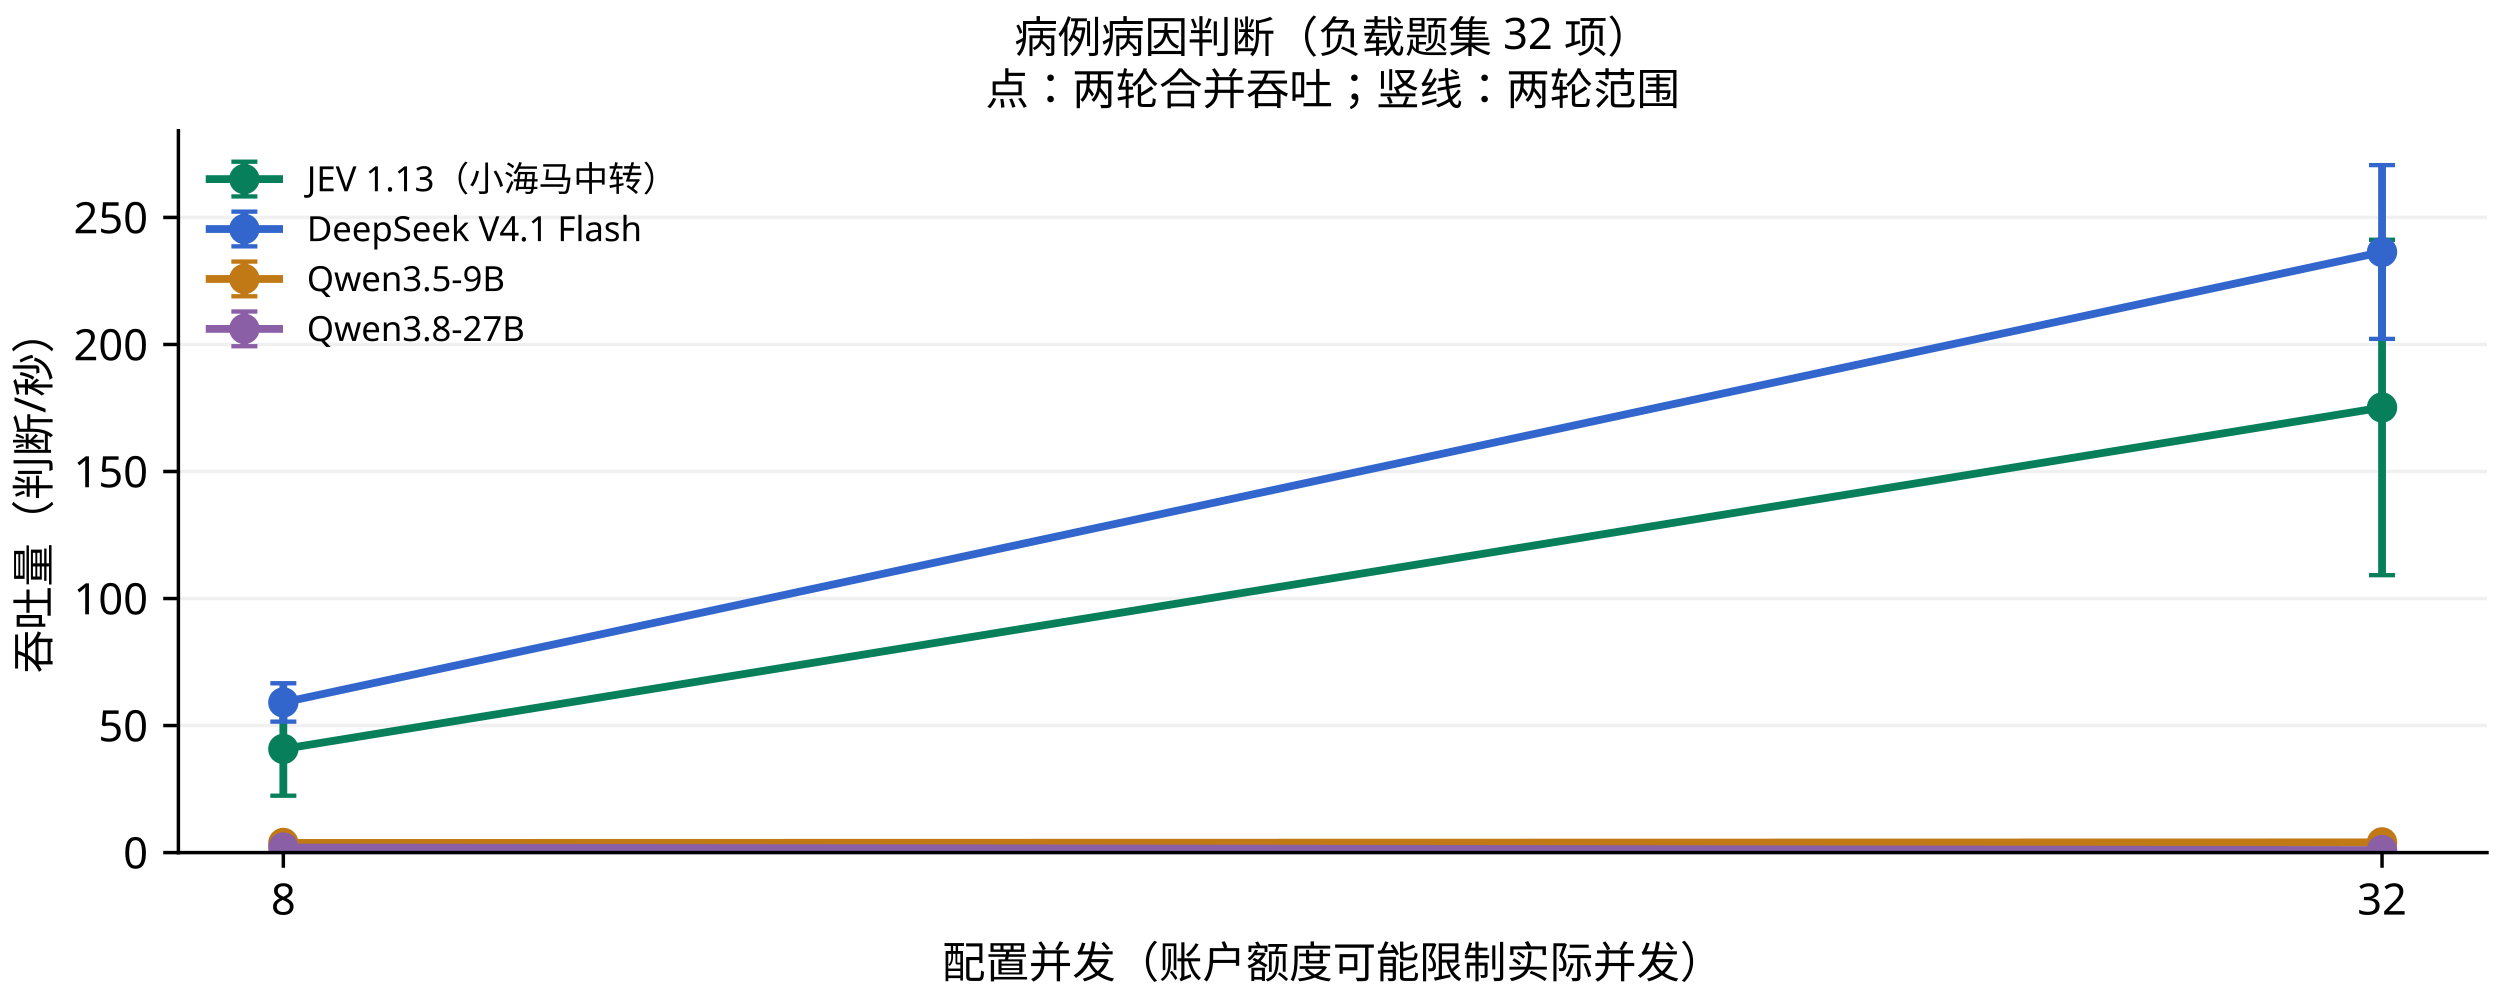
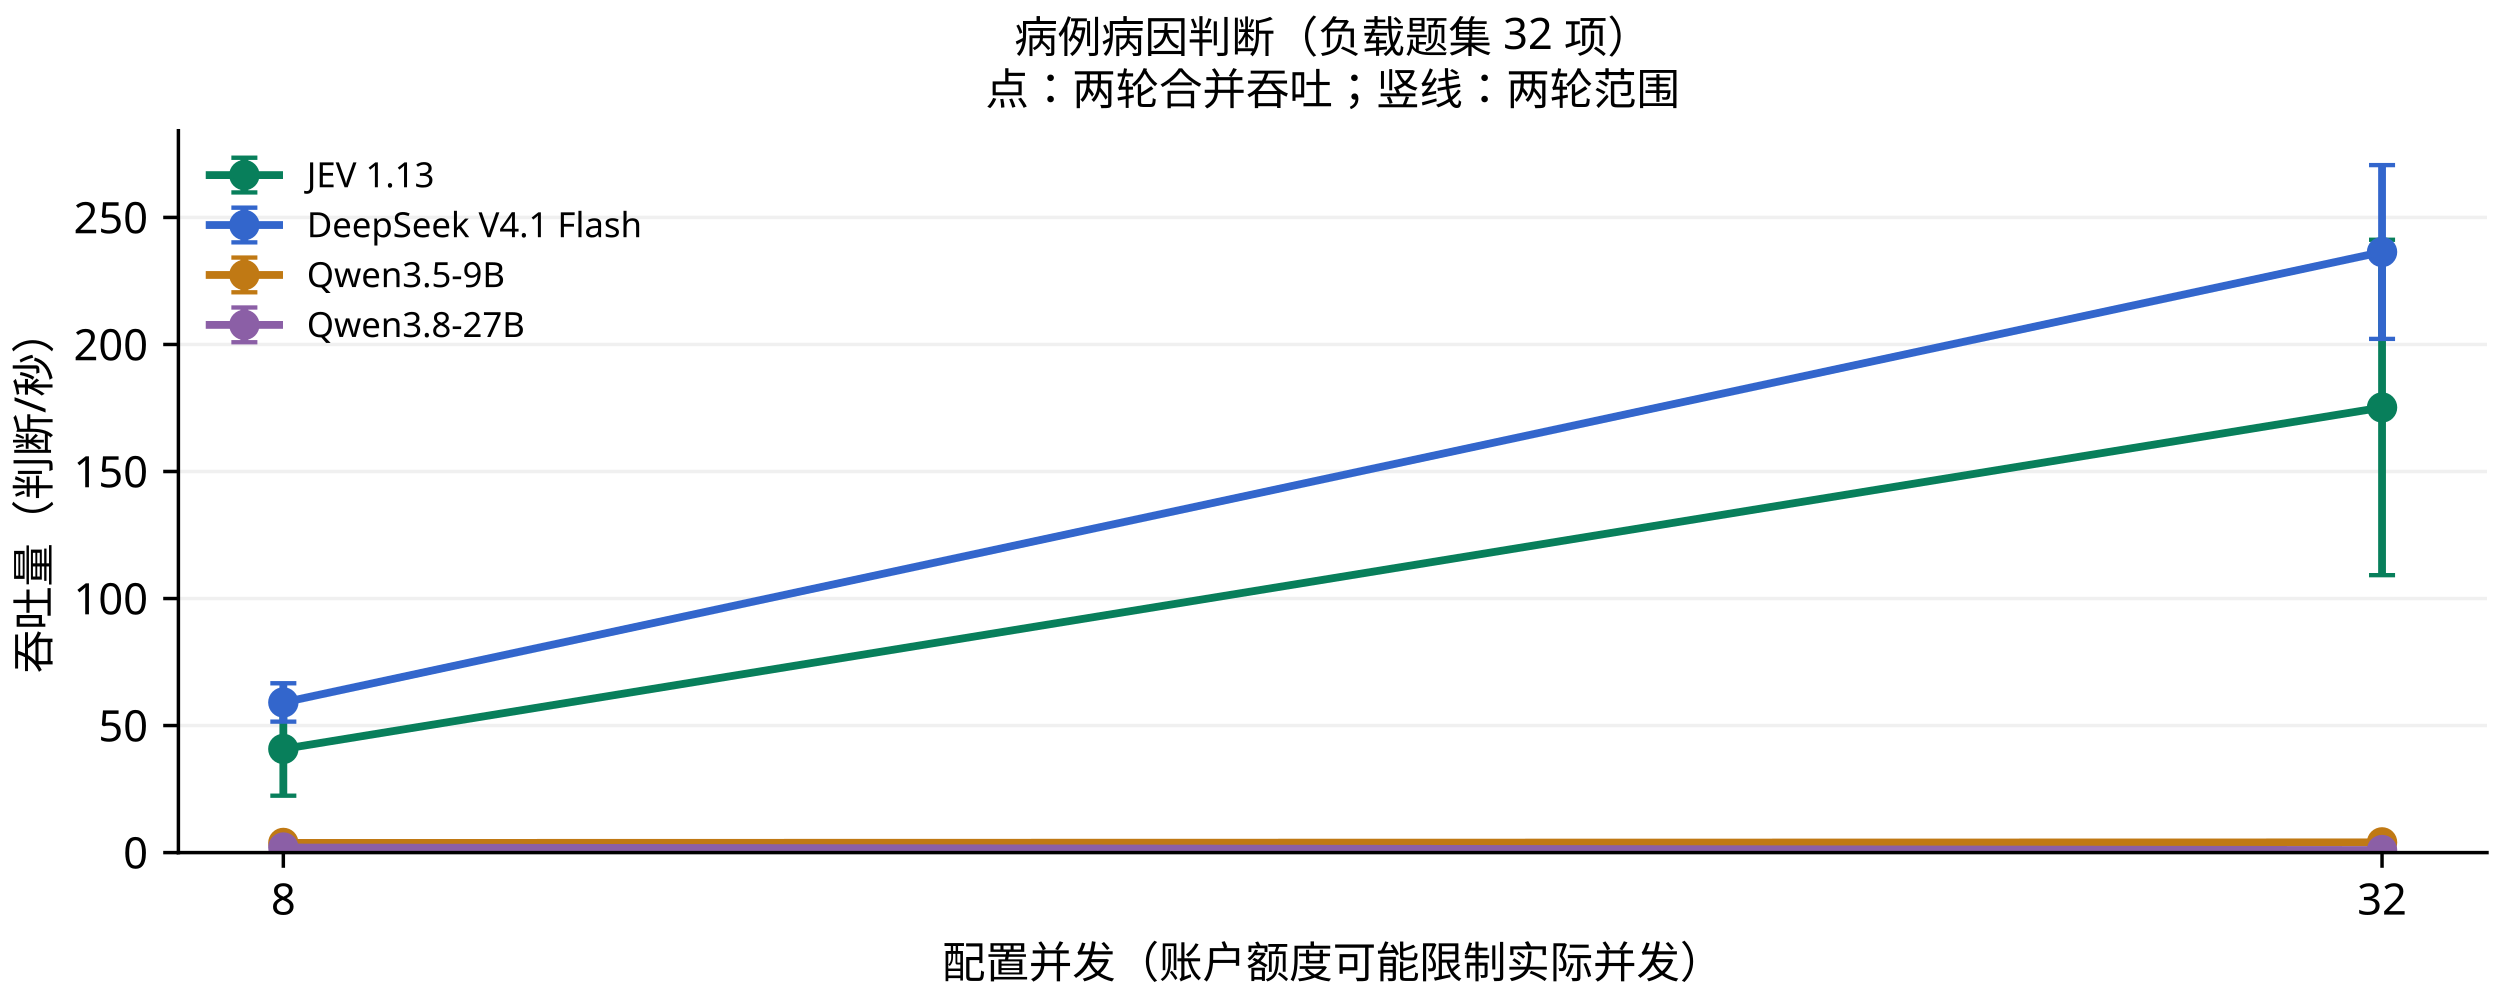
<svg xmlns="http://www.w3.org/2000/svg" xmlns:xlink="http://www.w3.org/1999/xlink" width="576pt" height="230.4pt" viewBox="0 0 576 230.4" version="1.1">
  <defs>
    <style type="text/css">*{stroke-linejoin: round; stroke-linecap: butt}</style>
  </defs>
  <g id="figure_1">
    <g id="patch_1">
      <path d="M 0 230.4 L 576 230.4 L 576 0 L 0 0 z " style="fill: #ffffff" />
    </g>
    <g id="axes_1">
      <g id="patch_2">
        <path d="M 41.103 196.439 L 573 196.439 L 573 30.118 L 41.103 30.118 z " style="fill: #ffffff" />
      </g>
      <g id="matplotlib.axis_1">
        <g id="xtick_1">
          <g id="line2d_1">
            <defs>
-               <path id="me545850f8b" d="M 0 0 L 0 3.5 " style="stroke: #000000; stroke-width: 0.8" />
+               <path id="m599e2bcdb9" d="M 0 0 L 0 3.5 " style="stroke: #000000; stroke-width: 0.8" />
            </defs>
            <g>
-               <use xlink:href="#me545850f8b" x="65.28" y="196.439" style="stroke: #000000; stroke-width: 0.8" />
+               <use xlink:href="#m599e2bcdb9" x="65.28" y="196.439" style="stroke: #000000; stroke-width: 0.8" />
            </g>
          </g>
          <g id="text_1">
            <text style="font-size: 10px; font-family: 'Arial Unicode MS'; text-anchor: middle" x="65.28" y="210.719" transform="rotate(-0 65.28047 210.7189)">8</text>
          </g>
        </g>
        <g id="xtick_2">
          <g id="line2d_2">
            <g>
-               <use xlink:href="#me545850f8b" x="548.823" y="196.439" style="stroke: #000000; stroke-width: 0.8" />
+               <use xlink:href="#m599e2bcdb9" x="548.823" y="196.439" style="stroke: #000000; stroke-width: 0.8" />
            </g>
          </g>
          <g id="text_2">
            <text style="font-size: 10px; font-family: 'Arial Unicode MS'; text-anchor: middle" x="548.823" y="210.719" transform="rotate(-0 548.8227 210.7189)">32</text>
          </g>
        </g>
        <g id="text_3">
          <text style="font-size: 10px; font-family: 'Arial Unicode MS'; text-anchor: middle" x="307.052" y="225.3" transform="rotate(-0 307.0516 225.2998)">配置并发（账户额度可能限制实际并发）</text>
        </g>
      </g>
      <g id="matplotlib.axis_2">
        <g id="ytick_1">
          <g id="line2d_3">
-             <path d="M 41.103 196.439 L 573 196.439 " clip-path="url(#p7afe920b88)" style="fill: none; stroke: #b0b0b0; stroke-opacity: 0.18; stroke-width: 0.8; stroke-linecap: square" />
+             <path d="M 41.103 196.439 L 573 196.439 " clip-path="url(#ped273acab0)" style="fill: none; stroke: #b0b0b0; stroke-opacity: 0.18; stroke-width: 0.8; stroke-linecap: square" />
          </g>
          <g id="line2d_4">
            <defs>
-               <path id="m2037f57b20" d="M 0 0 L -3.5 0 " style="stroke: #000000; stroke-width: 0.8" />
+               <path id="m89e3ec3b40" d="M 0 0 L -3.5 0 " style="stroke: #000000; stroke-width: 0.8" />
            </defs>
            <g>
-               <use xlink:href="#m2037f57b20" x="41.103" y="196.439" style="stroke: #000000; stroke-width: 0.8" />
+               <use xlink:href="#m89e3ec3b40" x="41.103" y="196.439" style="stroke: #000000; stroke-width: 0.8" />
            </g>
          </g>
          <g id="text_4">
            <text style="font-size: 10px; font-family: 'Arial Unicode MS'; text-anchor: end" x="34.103" y="200.079" transform="rotate(-0 34.10336 200.0788)">0</text>
          </g>
        </g>
        <g id="ytick_2">
          <g id="line2d_5">
-             <path d="M 41.103 167.17 L 573 167.17 " clip-path="url(#p7afe920b88)" style="fill: none; stroke: #b0b0b0; stroke-opacity: 0.18; stroke-width: 0.8; stroke-linecap: square" />
+             <path d="M 41.103 167.17 L 573 167.17 " clip-path="url(#ped273acab0)" style="fill: none; stroke: #b0b0b0; stroke-opacity: 0.18; stroke-width: 0.8; stroke-linecap: square" />
          </g>
          <g id="line2d_6">
            <g>
-               <use xlink:href="#m2037f57b20" x="41.103" y="167.17" style="stroke: #000000; stroke-width: 0.8" />
+               <use xlink:href="#m89e3ec3b40" x="41.103" y="167.17" style="stroke: #000000; stroke-width: 0.8" />
            </g>
          </g>
          <g id="text_5">
            <text style="font-size: 10px; font-family: 'Arial Unicode MS'; text-anchor: end" x="34.103" y="170.81" transform="rotate(-0 34.10336 170.8104)">50</text>
          </g>
        </g>
        <g id="ytick_3">
          <g id="line2d_7">
-             <path d="M 41.103 137.902 L 573 137.902 " clip-path="url(#p7afe920b88)" style="fill: none; stroke: #b0b0b0; stroke-opacity: 0.18; stroke-width: 0.8; stroke-linecap: square" />
+             <path d="M 41.103 137.902 L 573 137.902 " clip-path="url(#ped273acab0)" style="fill: none; stroke: #b0b0b0; stroke-opacity: 0.18; stroke-width: 0.8; stroke-linecap: square" />
          </g>
          <g id="line2d_8">
            <g>
-               <use xlink:href="#m2037f57b20" x="41.103" y="137.902" style="stroke: #000000; stroke-width: 0.8" />
+               <use xlink:href="#m89e3ec3b40" x="41.103" y="137.902" style="stroke: #000000; stroke-width: 0.8" />
            </g>
          </g>
          <g id="text_6">
            <text style="font-size: 10px; font-family: 'Arial Unicode MS'; text-anchor: end" x="34.103" y="141.542" transform="rotate(-0 34.10336 141.5421)">100</text>
          </g>
        </g>
        <g id="ytick_4">
          <g id="line2d_9">
-             <path d="M 41.103 108.634 L 573 108.634 " clip-path="url(#p7afe920b88)" style="fill: none; stroke: #b0b0b0; stroke-opacity: 0.18; stroke-width: 0.8; stroke-linecap: square" />
+             <path d="M 41.103 108.634 L 573 108.634 " clip-path="url(#ped273acab0)" style="fill: none; stroke: #b0b0b0; stroke-opacity: 0.18; stroke-width: 0.8; stroke-linecap: square" />
          </g>
          <g id="line2d_10">
            <g>
-               <use xlink:href="#m2037f57b20" x="41.103" y="108.634" style="stroke: #000000; stroke-width: 0.8" />
+               <use xlink:href="#m89e3ec3b40" x="41.103" y="108.634" style="stroke: #000000; stroke-width: 0.8" />
            </g>
          </g>
          <g id="text_7">
            <text style="font-size: 10px; font-family: 'Arial Unicode MS'; text-anchor: end" x="34.103" y="112.274" transform="rotate(-0 34.10336 112.2738)">150</text>
          </g>
        </g>
        <g id="ytick_5">
          <g id="line2d_11">
-             <path d="M 41.103 79.365 L 573 79.365 " clip-path="url(#p7afe920b88)" style="fill: none; stroke: #b0b0b0; stroke-opacity: 0.18; stroke-width: 0.8; stroke-linecap: square" />
+             <path d="M 41.103 79.365 L 573 79.365 " clip-path="url(#ped273acab0)" style="fill: none; stroke: #b0b0b0; stroke-opacity: 0.18; stroke-width: 0.8; stroke-linecap: square" />
          </g>
          <g id="line2d_12">
            <g>
-               <use xlink:href="#m2037f57b20" x="41.103" y="79.365" style="stroke: #000000; stroke-width: 0.8" />
+               <use xlink:href="#m89e3ec3b40" x="41.103" y="79.365" style="stroke: #000000; stroke-width: 0.8" />
            </g>
          </g>
          <g id="text_8">
            <text style="font-size: 10px; font-family: 'Arial Unicode MS'; text-anchor: end" x="34.103" y="83.005" transform="rotate(-0 34.10336 83.00544)">200</text>
          </g>
        </g>
        <g id="ytick_6">
          <g id="line2d_13">
-             <path d="M 41.103 50.097 L 573 50.097 " clip-path="url(#p7afe920b88)" style="fill: none; stroke: #b0b0b0; stroke-opacity: 0.18; stroke-width: 0.8; stroke-linecap: square" />
+             <path d="M 41.103 50.097 L 573 50.097 " clip-path="url(#ped273acab0)" style="fill: none; stroke: #b0b0b0; stroke-opacity: 0.18; stroke-width: 0.8; stroke-linecap: square" />
          </g>
          <g id="line2d_14">
            <g>
-               <use xlink:href="#m2037f57b20" x="41.103" y="50.097" style="stroke: #000000; stroke-width: 0.8" />
+               <use xlink:href="#m89e3ec3b40" x="41.103" y="50.097" style="stroke: #000000; stroke-width: 0.8" />
            </g>
          </g>
          <g id="text_9">
            <text style="font-size: 10px; font-family: 'Arial Unicode MS'; text-anchor: end" x="34.103" y="53.737" transform="rotate(-0 34.10336 53.7371)">250</text>
          </g>
        </g>
        <g id="text_10">
          <text style="font-size: 10px; font-family: 'Arial Unicode MS'; text-anchor: middle" x="11.321" y="113.279" transform="rotate(-90 11.32055 113.2785)">吞吐量（判断/秒）</text>
        </g>
      </g>
      <g id="LineCollection_1">
-         <path d="M 65.28 183.326 L 65.28 161.785 " clip-path="url(#p7afe920b88)" style="fill: none; stroke: #087f5b; stroke-width: 1.8" />
-         <path d="M 548.823 132.517 L 548.823 55.248 " clip-path="url(#p7afe920b88)" style="fill: none; stroke: #087f5b; stroke-width: 1.8" />
+         <path d="M 65.28 183.326 L 65.28 161.785 " clip-path="url(#ped273acab0)" style="fill: none; stroke: #087f5b; stroke-width: 1.8" />
+         <path d="M 548.823 132.517 L 548.823 55.248 " clip-path="url(#ped273acab0)" style="fill: none; stroke: #087f5b; stroke-width: 1.8" />
      </g>
      <g id="line2d_15">
        <defs>
-           <path id="m98392e1d47" d="M 3 0 L -3 -0 " style="stroke: #087f5b" />
-         </defs>
-         <g clip-path="url(#p7afe920b88)">
-           <use xlink:href="#m98392e1d47" x="65.28" y="183.326" style="fill: #087f5b; stroke: #087f5b" />
-           <use xlink:href="#m98392e1d47" x="548.823" y="132.517" style="fill: #087f5b; stroke: #087f5b" />
+           <path id="m1d90a2da35" d="M 3 0 L -3 -0 " style="stroke: #087f5b" />
+         </defs>
+         <g clip-path="url(#ped273acab0)">
+           <use xlink:href="#m1d90a2da35" x="65.28" y="183.326" style="fill: #087f5b; stroke: #087f5b" />
+           <use xlink:href="#m1d90a2da35" x="548.823" y="132.517" style="fill: #087f5b; stroke: #087f5b" />
        </g>
      </g>
      <g id="line2d_16">
-         <g clip-path="url(#p7afe920b88)">
-           <use xlink:href="#m98392e1d47" x="65.28" y="161.785" style="fill: #087f5b; stroke: #087f5b" />
-           <use xlink:href="#m98392e1d47" x="548.823" y="55.248" style="fill: #087f5b; stroke: #087f5b" />
+         <g clip-path="url(#ped273acab0)">
+           <use xlink:href="#m1d90a2da35" x="65.28" y="161.785" style="fill: #087f5b; stroke: #087f5b" />
+           <use xlink:href="#m1d90a2da35" x="548.823" y="55.248" style="fill: #087f5b; stroke: #087f5b" />
        </g>
      </g>
      <g id="LineCollection_2">
-         <path d="M 65.28 166.263 L 65.28 157.424 " clip-path="url(#p7afe920b88)" style="fill: none; stroke: #3366cc; stroke-width: 1.8" />
-         <path d="M 548.823 78.077 L 548.823 38.038 " clip-path="url(#p7afe920b88)" style="fill: none; stroke: #3366cc; stroke-width: 1.8" />
+         <path d="M 65.28 166.263 L 65.28 157.424 " clip-path="url(#ped273acab0)" style="fill: none; stroke: #3366cc; stroke-width: 1.8" />
+         <path d="M 548.823 78.077 L 548.823 38.038 " clip-path="url(#ped273acab0)" style="fill: none; stroke: #3366cc; stroke-width: 1.8" />
      </g>
      <g id="line2d_17">
        <defs>
-           <path id="me1609eb8a1" d="M 3 0 L -3 -0 " style="stroke: #3366cc" />
-         </defs>
-         <g clip-path="url(#p7afe920b88)">
-           <use xlink:href="#me1609eb8a1" x="65.28" y="166.263" style="fill: #3366cc; stroke: #3366cc" />
-           <use xlink:href="#me1609eb8a1" x="548.823" y="78.077" style="fill: #3366cc; stroke: #3366cc" />
+           <path id="m087d748d5f" d="M 3 0 L -3 -0 " style="stroke: #3366cc" />
+         </defs>
+         <g clip-path="url(#ped273acab0)">
+           <use xlink:href="#m087d748d5f" x="65.28" y="166.263" style="fill: #3366cc; stroke: #3366cc" />
+           <use xlink:href="#m087d748d5f" x="548.823" y="78.077" style="fill: #3366cc; stroke: #3366cc" />
        </g>
      </g>
      <g id="line2d_18">
-         <g clip-path="url(#p7afe920b88)">
-           <use xlink:href="#me1609eb8a1" x="65.28" y="157.424" style="fill: #3366cc; stroke: #3366cc" />
-           <use xlink:href="#me1609eb8a1" x="548.823" y="38.038" style="fill: #3366cc; stroke: #3366cc" />
+         <g clip-path="url(#ped273acab0)">
+           <use xlink:href="#m087d748d5f" x="65.28" y="157.424" style="fill: #3366cc; stroke: #3366cc" />
+           <use xlink:href="#m087d748d5f" x="548.823" y="38.038" style="fill: #3366cc; stroke: #3366cc" />
        </g>
      </g>
      <g id="LineCollection_3">
-         <path d="M 65.28 194.302 L 65.28 194.126 " clip-path="url(#p7afe920b88)" style="fill: none; stroke: #c07914; stroke-width: 1.8" />
-         <path d="M 548.823 194.302 L 548.823 193.863 " clip-path="url(#p7afe920b88)" style="fill: none; stroke: #c07914; stroke-width: 1.8" />
+         <path d="M 65.28 194.302 L 65.28 194.126 " clip-path="url(#ped273acab0)" style="fill: none; stroke: #c07914; stroke-width: 1.8" />
+         <path d="M 548.823 194.302 L 548.823 193.863 " clip-path="url(#ped273acab0)" style="fill: none; stroke: #c07914; stroke-width: 1.8" />
      </g>
      <g id="line2d_19">
        <defs>
-           <path id="m5399eb8005" d="M 3 0 L -3 -0 " style="stroke: #c07914" />
-         </defs>
-         <g clip-path="url(#p7afe920b88)">
-           <use xlink:href="#m5399eb8005" x="65.28" y="194.302" style="fill: #c07914; stroke: #c07914" />
-           <use xlink:href="#m5399eb8005" x="548.823" y="194.302" style="fill: #c07914; stroke: #c07914" />
+           <path id="m5fb2eebd6c" d="M 3 0 L -3 -0 " style="stroke: #c07914" />
+         </defs>
+         <g clip-path="url(#ped273acab0)">
+           <use xlink:href="#m5fb2eebd6c" x="65.28" y="194.302" style="fill: #c07914; stroke: #c07914" />
+           <use xlink:href="#m5fb2eebd6c" x="548.823" y="194.302" style="fill: #c07914; stroke: #c07914" />
        </g>
      </g>
      <g id="line2d_20">
-         <g clip-path="url(#p7afe920b88)">
-           <use xlink:href="#m5399eb8005" x="65.28" y="194.126" style="fill: #c07914; stroke: #c07914" />
-           <use xlink:href="#m5399eb8005" x="548.823" y="193.863" style="fill: #c07914; stroke: #c07914" />
+         <g clip-path="url(#ped273acab0)">
+           <use xlink:href="#m5fb2eebd6c" x="65.28" y="194.126" style="fill: #c07914; stroke: #c07914" />
+           <use xlink:href="#m5fb2eebd6c" x="548.823" y="193.863" style="fill: #c07914; stroke: #c07914" />
        </g>
      </g>
      <g id="LineCollection_4">
-         <path d="M 65.28 195.268 L 65.28 195.268 " clip-path="url(#p7afe920b88)" style="fill: none; stroke: #8b5fa6; stroke-width: 1.8" />
-         <path d="M 548.823 196.439 L 548.823 195.268 " clip-path="url(#p7afe920b88)" style="fill: none; stroke: #8b5fa6; stroke-width: 1.8" />
+         <path d="M 65.28 195.268 L 65.28 195.268 " clip-path="url(#ped273acab0)" style="fill: none; stroke: #8b5fa6; stroke-width: 1.8" />
+         <path d="M 548.823 196.439 L 548.823 195.268 " clip-path="url(#ped273acab0)" style="fill: none; stroke: #8b5fa6; stroke-width: 1.8" />
      </g>
      <g id="line2d_21">
        <defs>
-           <path id="ma37635313e" d="M 3 0 L -3 -0 " style="stroke: #8b5fa6" />
-         </defs>
-         <g clip-path="url(#p7afe920b88)">
-           <use xlink:href="#ma37635313e" x="65.28" y="195.268" style="fill: #8b5fa6; stroke: #8b5fa6" />
-           <use xlink:href="#ma37635313e" x="548.823" y="196.439" style="fill: #8b5fa6; stroke: #8b5fa6" />
+           <path id="m406a5d1396" d="M 3 0 L -3 -0 " style="stroke: #8b5fa6" />
+         </defs>
+         <g clip-path="url(#ped273acab0)">
+           <use xlink:href="#m406a5d1396" x="65.28" y="195.268" style="fill: #8b5fa6; stroke: #8b5fa6" />
+           <use xlink:href="#m406a5d1396" x="548.823" y="196.439" style="fill: #8b5fa6; stroke: #8b5fa6" />
        </g>
      </g>
      <g id="line2d_22">
-         <g clip-path="url(#p7afe920b88)">
-           <use xlink:href="#ma37635313e" x="65.28" y="195.268" style="fill: #8b5fa6; stroke: #8b5fa6" />
-           <use xlink:href="#ma37635313e" x="548.823" y="195.268" style="fill: #8b5fa6; stroke: #8b5fa6" />
+         <g clip-path="url(#ped273acab0)">
+           <use xlink:href="#m406a5d1396" x="65.28" y="195.268" style="fill: #8b5fa6; stroke: #8b5fa6" />
+           <use xlink:href="#m406a5d1396" x="548.823" y="195.268" style="fill: #8b5fa6; stroke: #8b5fa6" />
        </g>
      </g>
      <g id="line2d_23">
-         <path d="M 65.28 172.556 L 548.823 93.882 " clip-path="url(#p7afe920b88)" style="fill: none; stroke: #087f5b; stroke-width: 1.8; stroke-linecap: square" />
-         <defs>
-           <path id="maf46368467" d="M 0 3 C 0.796 3 1.559 2.684 2.121 2.121 C 2.684 1.559 3 0.796 3 0 C 3 -0.796 2.684 -1.559 2.121 -2.121 C 1.559 -2.684 0.796 -3 0 -3 C -0.796 -3 -1.559 -2.684 -2.121 -2.121 C -2.684 -1.559 -3 -0.796 -3 0 C -3 0.796 -2.684 1.559 -2.121 2.121 C -1.559 2.684 -0.796 3 0 3 z " style="stroke: #087f5b" />
-         </defs>
-         <g clip-path="url(#p7afe920b88)">
-           <use xlink:href="#maf46368467" x="65.28" y="172.556" style="fill: #087f5b; stroke: #087f5b" />
-           <use xlink:href="#maf46368467" x="548.823" y="93.882" style="fill: #087f5b; stroke: #087f5b" />
+         <path d="M 65.28 172.556 L 548.823 93.882 " clip-path="url(#ped273acab0)" style="fill: none; stroke: #087f5b; stroke-width: 1.8; stroke-linecap: square" />
+         <defs>
+           <path id="mdcb7eb55d7" d="M 0 3 C 0.796 3 1.559 2.684 2.121 2.121 C 2.684 1.559 3 0.796 3 0 C 3 -0.796 2.684 -1.559 2.121 -2.121 C 1.559 -2.684 0.796 -3 0 -3 C -0.796 -3 -1.559 -2.684 -2.121 -2.121 C -2.684 -1.559 -3 -0.796 -3 0 C -3 0.796 -2.684 1.559 -2.121 2.121 C -1.559 2.684 -0.796 3 0 3 z " style="stroke: #087f5b" />
+         </defs>
+         <g clip-path="url(#ped273acab0)">
+           <use xlink:href="#mdcb7eb55d7" x="65.28" y="172.556" style="fill: #087f5b; stroke: #087f5b" />
+           <use xlink:href="#mdcb7eb55d7" x="548.823" y="93.882" style="fill: #087f5b; stroke: #087f5b" />
        </g>
      </g>
      <g id="line2d_24">
-         <path d="M 65.28 161.843 L 548.823 58.058 " clip-path="url(#p7afe920b88)" style="fill: none; stroke: #3366cc; stroke-width: 1.8; stroke-linecap: square" />
-         <defs>
-           <path id="mf6717ec0ed" d="M 0 3 C 0.796 3 1.559 2.684 2.121 2.121 C 2.684 1.559 3 0.796 3 0 C 3 -0.796 2.684 -1.559 2.121 -2.121 C 1.559 -2.684 0.796 -3 0 -3 C -0.796 -3 -1.559 -2.684 -2.121 -2.121 C -2.684 -1.559 -3 -0.796 -3 0 C -3 0.796 -2.684 1.559 -2.121 2.121 C -1.559 2.684 -0.796 3 0 3 z " style="stroke: #3366cc" />
-         </defs>
-         <g clip-path="url(#p7afe920b88)">
-           <use xlink:href="#mf6717ec0ed" x="65.28" y="161.843" style="fill: #3366cc; stroke: #3366cc" />
-           <use xlink:href="#mf6717ec0ed" x="548.823" y="58.058" style="fill: #3366cc; stroke: #3366cc" />
+         <path d="M 65.28 161.843 L 548.823 58.058 " clip-path="url(#ped273acab0)" style="fill: none; stroke: #3366cc; stroke-width: 1.8; stroke-linecap: square" />
+         <defs>
+           <path id="m30d58592db" d="M 0 3 C 0.796 3 1.559 2.684 2.121 2.121 C 2.684 1.559 3 0.796 3 0 C 3 -0.796 2.684 -1.559 2.121 -2.121 C 1.559 -2.684 0.796 -3 0 -3 C -0.796 -3 -1.559 -2.684 -2.121 -2.121 C -2.684 -1.559 -3 -0.796 -3 0 C -3 0.796 -2.684 1.559 -2.121 2.121 C -1.559 2.684 -0.796 3 0 3 z " style="stroke: #3366cc" />
+         </defs>
+         <g clip-path="url(#ped273acab0)">
+           <use xlink:href="#m30d58592db" x="65.28" y="161.843" style="fill: #3366cc; stroke: #3366cc" />
+           <use xlink:href="#m30d58592db" x="548.823" y="58.058" style="fill: #3366cc; stroke: #3366cc" />
        </g>
      </g>
      <g id="line2d_25">
-         <path d="M 65.28 194.214 L 548.823 194.083 " clip-path="url(#p7afe920b88)" style="fill: none; stroke: #c07914; stroke-width: 1.8; stroke-linecap: square" />
-         <defs>
-           <path id="mcc3cdacf36" d="M 0 3 C 0.796 3 1.559 2.684 2.121 2.121 C 2.684 1.559 3 0.796 3 0 C 3 -0.796 2.684 -1.559 2.121 -2.121 C 1.559 -2.684 0.796 -3 0 -3 C -0.796 -3 -1.559 -2.684 -2.121 -2.121 C -2.684 -1.559 -3 -0.796 -3 0 C -3 0.796 -2.684 1.559 -2.121 2.121 C -1.559 2.684 -0.796 3 0 3 z " style="stroke: #c07914" />
-         </defs>
-         <g clip-path="url(#p7afe920b88)">
-           <use xlink:href="#mcc3cdacf36" x="65.28" y="194.214" style="fill: #c07914; stroke: #c07914" />
-           <use xlink:href="#mcc3cdacf36" x="548.823" y="194.083" style="fill: #c07914; stroke: #c07914" />
+         <path d="M 65.28 194.214 L 548.823 194.083 " clip-path="url(#ped273acab0)" style="fill: none; stroke: #c07914; stroke-width: 1.8; stroke-linecap: square" />
+         <defs>
+           <path id="m1677ca5015" d="M 0 3 C 0.796 3 1.559 2.684 2.121 2.121 C 2.684 1.559 3 0.796 3 0 C 3 -0.796 2.684 -1.559 2.121 -2.121 C 1.559 -2.684 0.796 -3 0 -3 C -0.796 -3 -1.559 -2.684 -2.121 -2.121 C -2.684 -1.559 -3 -0.796 -3 0 C -3 0.796 -2.684 1.559 -2.121 2.121 C -1.559 2.684 -0.796 3 0 3 z " style="stroke: #c07914" />
+         </defs>
+         <g clip-path="url(#ped273acab0)">
+           <use xlink:href="#m1677ca5015" x="65.28" y="194.214" style="fill: #c07914; stroke: #c07914" />
+           <use xlink:href="#m1677ca5015" x="548.823" y="194.083" style="fill: #c07914; stroke: #c07914" />
        </g>
      </g>
      <g id="line2d_26">
-         <path d="M 65.28 195.268 L 548.823 195.853 " clip-path="url(#p7afe920b88)" style="fill: none; stroke: #8b5fa6; stroke-width: 1.8; stroke-linecap: square" />
-         <defs>
-           <path id="mc69e2b7a8e" d="M 0 3 C 0.796 3 1.559 2.684 2.121 2.121 C 2.684 1.559 3 0.796 3 0 C 3 -0.796 2.684 -1.559 2.121 -2.121 C 1.559 -2.684 0.796 -3 0 -3 C -0.796 -3 -1.559 -2.684 -2.121 -2.121 C -2.684 -1.559 -3 -0.796 -3 0 C -3 0.796 -2.684 1.559 -2.121 2.121 C -1.559 2.684 -0.796 3 0 3 z " style="stroke: #8b5fa6" />
-         </defs>
-         <g clip-path="url(#p7afe920b88)">
-           <use xlink:href="#mc69e2b7a8e" x="65.28" y="195.268" style="fill: #8b5fa6; stroke: #8b5fa6" />
-           <use xlink:href="#mc69e2b7a8e" x="548.823" y="195.853" style="fill: #8b5fa6; stroke: #8b5fa6" />
+         <path d="M 65.28 195.268 L 548.823 195.853 " clip-path="url(#ped273acab0)" style="fill: none; stroke: #8b5fa6; stroke-width: 1.8; stroke-linecap: square" />
+         <defs>
+           <path id="m88f6421315" d="M 0 3 C 0.796 3 1.559 2.684 2.121 2.121 C 2.684 1.559 3 0.796 3 0 C 3 -0.796 2.684 -1.559 2.121 -2.121 C 1.559 -2.684 0.796 -3 0 -3 C -0.796 -3 -1.559 -2.684 -2.121 -2.121 C -2.684 -1.559 -3 -0.796 -3 0 C -3 0.796 -2.684 1.559 -2.121 2.121 C -1.559 2.684 -0.796 3 0 3 z " style="stroke: #8b5fa6" />
+         </defs>
+         <g clip-path="url(#ped273acab0)">
+           <use xlink:href="#m88f6421315" x="65.28" y="195.268" style="fill: #8b5fa6; stroke: #8b5fa6" />
+           <use xlink:href="#m88f6421315" x="548.823" y="195.853" style="fill: #8b5fa6; stroke: #8b5fa6" />
        </g>
      </g>
      <g id="patch_3">
        <path d="M 41.103 196.439 L 41.103 30.118 " style="fill: none; stroke: #000000; stroke-width: 0.8; stroke-linejoin: miter; stroke-linecap: square" />
      </g>
      <g id="patch_4">
        <path d="M 41.103 196.439 L 573 196.439 " style="fill: none; stroke: #000000; stroke-width: 0.8; stroke-linejoin: miter; stroke-linecap: square" />
      </g>
      <g id="text_11">
        <text style="font-size: 10px; font-family: 'Arial Unicode MS'" transform="translate(233.7125 12.11098)">病例病因判断（负载题集 32 项）</text>
        <text style="font-size: 10px; font-family: 'Arial Unicode MS'" transform="translate(227.0516 24.1184)">点：两轮合并吞吐；竖线：两轮范围</text>
      </g>
      <g id="legend_1">
        <g id="LineCollection_5">
-           <path d="M 56.303 45.261 L 56.303 37.261 " style="fill: none; stroke: #087f5b; stroke-width: 1.8" />
+           <path d="M 56.303 44.343 L 56.303 36.343 " style="fill: none; stroke: #087f5b; stroke-width: 1.8" />
        </g>
        <g id="line2d_27">
          <g>
-             <use xlink:href="#m98392e1d47" x="56.303" y="45.261" style="fill: #087f5b; stroke: #087f5b" />
+             <use xlink:href="#m1d90a2da35" x="56.303" y="44.343" style="fill: #087f5b; stroke: #087f5b" />
          </g>
        </g>
        <g id="line2d_28">
          <g>
-             <use xlink:href="#m98392e1d47" x="56.303" y="37.261" style="fill: #087f5b; stroke: #087f5b" />
+             <use xlink:href="#m1d90a2da35" x="56.303" y="36.343" style="fill: #087f5b; stroke: #087f5b" />
          </g>
        </g>
        <g id="line2d_29">
-           <path d="M 48.303 41.261 L 64.303 41.261 " style="fill: none; stroke: #087f5b; stroke-width: 1.8; stroke-linecap: square" />
+           <path d="M 48.303 40.343 L 64.303 40.343 " style="fill: none; stroke: #087f5b; stroke-width: 1.8; stroke-linecap: square" />
        </g>
        <g id="line2d_30">
          <g>
-             <use xlink:href="#maf46368467" x="56.303" y="41.261" style="fill: #087f5b; stroke: #087f5b" />
+             <use xlink:href="#mdcb7eb55d7" x="56.303" y="40.343" style="fill: #087f5b; stroke: #087f5b" />
          </g>
        </g>
        <g id="text_12">
-           <text style="font-size: 8px; font-family: 'Arial Unicode MS'; text-anchor: start" x="70.703" y="44.061" transform="rotate(-0 70.70337 44.0609)">JEV 1.13（小海马中转）</text>
+           <text style="font-size: 8px; font-family: 'Arial Unicode MS'; text-anchor: start" x="70.703" y="43.143" transform="rotate(-0 70.70337 43.14262)">JEV 1.13</text>
        </g>
        <g id="LineCollection_6">
-           <path d="M 56.303 56.765 L 56.303 48.765 " style="fill: none; stroke: #3366cc; stroke-width: 1.8" />
+           <path d="M 56.303 55.847 L 56.303 47.847 " style="fill: none; stroke: #3366cc; stroke-width: 1.8" />
        </g>
        <g id="line2d_31">
          <g>
-             <use xlink:href="#me1609eb8a1" x="56.303" y="56.765" style="fill: #3366cc; stroke: #3366cc" />
+             <use xlink:href="#m087d748d5f" x="56.303" y="55.847" style="fill: #3366cc; stroke: #3366cc" />
          </g>
        </g>
        <g id="line2d_32">
          <g>
-             <use xlink:href="#me1609eb8a1" x="56.303" y="48.765" style="fill: #3366cc; stroke: #3366cc" />
+             <use xlink:href="#m087d748d5f" x="56.303" y="47.847" style="fill: #3366cc; stroke: #3366cc" />
          </g>
        </g>
        <g id="line2d_33">
-           <path d="M 48.303 52.765 L 64.303 52.765 " style="fill: none; stroke: #3366cc; stroke-width: 1.8; stroke-linecap: square" />
+           <path d="M 48.303 51.847 L 64.303 51.847 " style="fill: none; stroke: #3366cc; stroke-width: 1.8; stroke-linecap: square" />
        </g>
        <g id="line2d_34">
          <g>
-             <use xlink:href="#mf6717ec0ed" x="56.303" y="52.765" style="fill: #3366cc; stroke: #3366cc" />
+             <use xlink:href="#m30d58592db" x="56.303" y="51.847" style="fill: #3366cc; stroke: #3366cc" />
          </g>
        </g>
        <g id="text_13">
-           <text style="font-size: 8px; font-family: 'Arial Unicode MS'; text-anchor: start" x="70.703" y="55.565" transform="rotate(-0 70.70337 55.56512)">DeepSeek V4.1 Flash</text>
+           <text style="font-size: 8px; font-family: 'Arial Unicode MS'; text-anchor: start" x="70.703" y="54.647" transform="rotate(-0 70.70337 54.64653)">DeepSeek V4.1 Flash</text>
        </g>
        <g id="LineCollection_7">
-           <path d="M 56.303 68.269 L 56.303 60.269 " style="fill: none; stroke: #c07914; stroke-width: 1.8" />
+           <path d="M 56.303 67.35 L 56.303 59.35 " style="fill: none; stroke: #c07914; stroke-width: 1.8" />
        </g>
        <g id="line2d_35">
          <g>
-             <use xlink:href="#m5399eb8005" x="56.303" y="68.269" style="fill: #c07914; stroke: #c07914" />
+             <use xlink:href="#m5fb2eebd6c" x="56.303" y="67.35" style="fill: #c07914; stroke: #c07914" />
          </g>
        </g>
        <g id="line2d_36">
          <g>
-             <use xlink:href="#m5399eb8005" x="56.303" y="60.269" style="fill: #c07914; stroke: #c07914" />
+             <use xlink:href="#m5fb2eebd6c" x="56.303" y="59.35" style="fill: #c07914; stroke: #c07914" />
          </g>
        </g>
        <g id="line2d_37">
-           <path d="M 48.303 64.269 L 64.303 64.269 " style="fill: none; stroke: #c07914; stroke-width: 1.8; stroke-linecap: square" />
+           <path d="M 48.303 63.35 L 64.303 63.35 " style="fill: none; stroke: #c07914; stroke-width: 1.8; stroke-linecap: square" />
        </g>
        <g id="line2d_38">
          <g>
-             <use xlink:href="#mcc3cdacf36" x="56.303" y="64.269" style="fill: #c07914; stroke: #c07914" />
+             <use xlink:href="#m1677ca5015" x="56.303" y="63.35" style="fill: #c07914; stroke: #c07914" />
          </g>
        </g>
        <g id="text_14">
-           <text style="font-size: 8px; font-family: 'Arial Unicode MS'; text-anchor: start" x="70.703" y="67.069" transform="rotate(-0 70.70337 67.06903)">Qwen3.5-9B</text>
+           <text style="font-size: 8px; font-family: 'Arial Unicode MS'; text-anchor: start" x="70.703" y="66.15" transform="rotate(-0 70.70337 66.15044)">Qwen3.5-9B</text>
        </g>
        <g id="LineCollection_8">
-           <path d="M 56.303 79.773 L 56.303 71.773 " style="fill: none; stroke: #8b5fa6; stroke-width: 1.8" />
+           <path d="M 56.303 78.854 L 56.303 70.854 " style="fill: none; stroke: #8b5fa6; stroke-width: 1.8" />
        </g>
        <g id="line2d_39">
          <g>
-             <use xlink:href="#ma37635313e" x="56.303" y="79.773" style="fill: #8b5fa6; stroke: #8b5fa6" />
+             <use xlink:href="#m406a5d1396" x="56.303" y="78.854" style="fill: #8b5fa6; stroke: #8b5fa6" />
          </g>
        </g>
        <g id="line2d_40">
          <g>
-             <use xlink:href="#ma37635313e" x="56.303" y="71.773" style="fill: #8b5fa6; stroke: #8b5fa6" />
+             <use xlink:href="#m406a5d1396" x="56.303" y="70.854" style="fill: #8b5fa6; stroke: #8b5fa6" />
          </g>
        </g>
        <g id="line2d_41">
-           <path d="M 48.303 75.773 L 64.303 75.773 " style="fill: none; stroke: #8b5fa6; stroke-width: 1.8; stroke-linecap: square" />
+           <path d="M 48.303 74.854 L 64.303 74.854 " style="fill: none; stroke: #8b5fa6; stroke-width: 1.8; stroke-linecap: square" />
        </g>
        <g id="line2d_42">
          <g>
-             <use xlink:href="#mc69e2b7a8e" x="56.303" y="75.773" style="fill: #8b5fa6; stroke: #8b5fa6" />
+             <use xlink:href="#m88f6421315" x="56.303" y="74.854" style="fill: #8b5fa6; stroke: #8b5fa6" />
          </g>
        </g>
        <g id="text_15">
-           <text style="font-size: 8px; font-family: 'Arial Unicode MS'; text-anchor: start" x="70.703" y="78.573" transform="rotate(-0 70.70337 78.57294)">Qwen3.8-27B</text>
+           <text style="font-size: 8px; font-family: 'Arial Unicode MS'; text-anchor: start" x="70.703" y="77.654" transform="rotate(-0 70.70337 77.65434)">Qwen3.8-27B</text>
        </g>
      </g>
    </g>
  </g>
  <defs>
-     <clipPath id="p7afe920b88">
+     <clipPath id="ped273acab0">
      <rect x="41.103" y="30.118" width="531.896" height="166.32" />
    </clipPath>
  </defs>
</svg>
